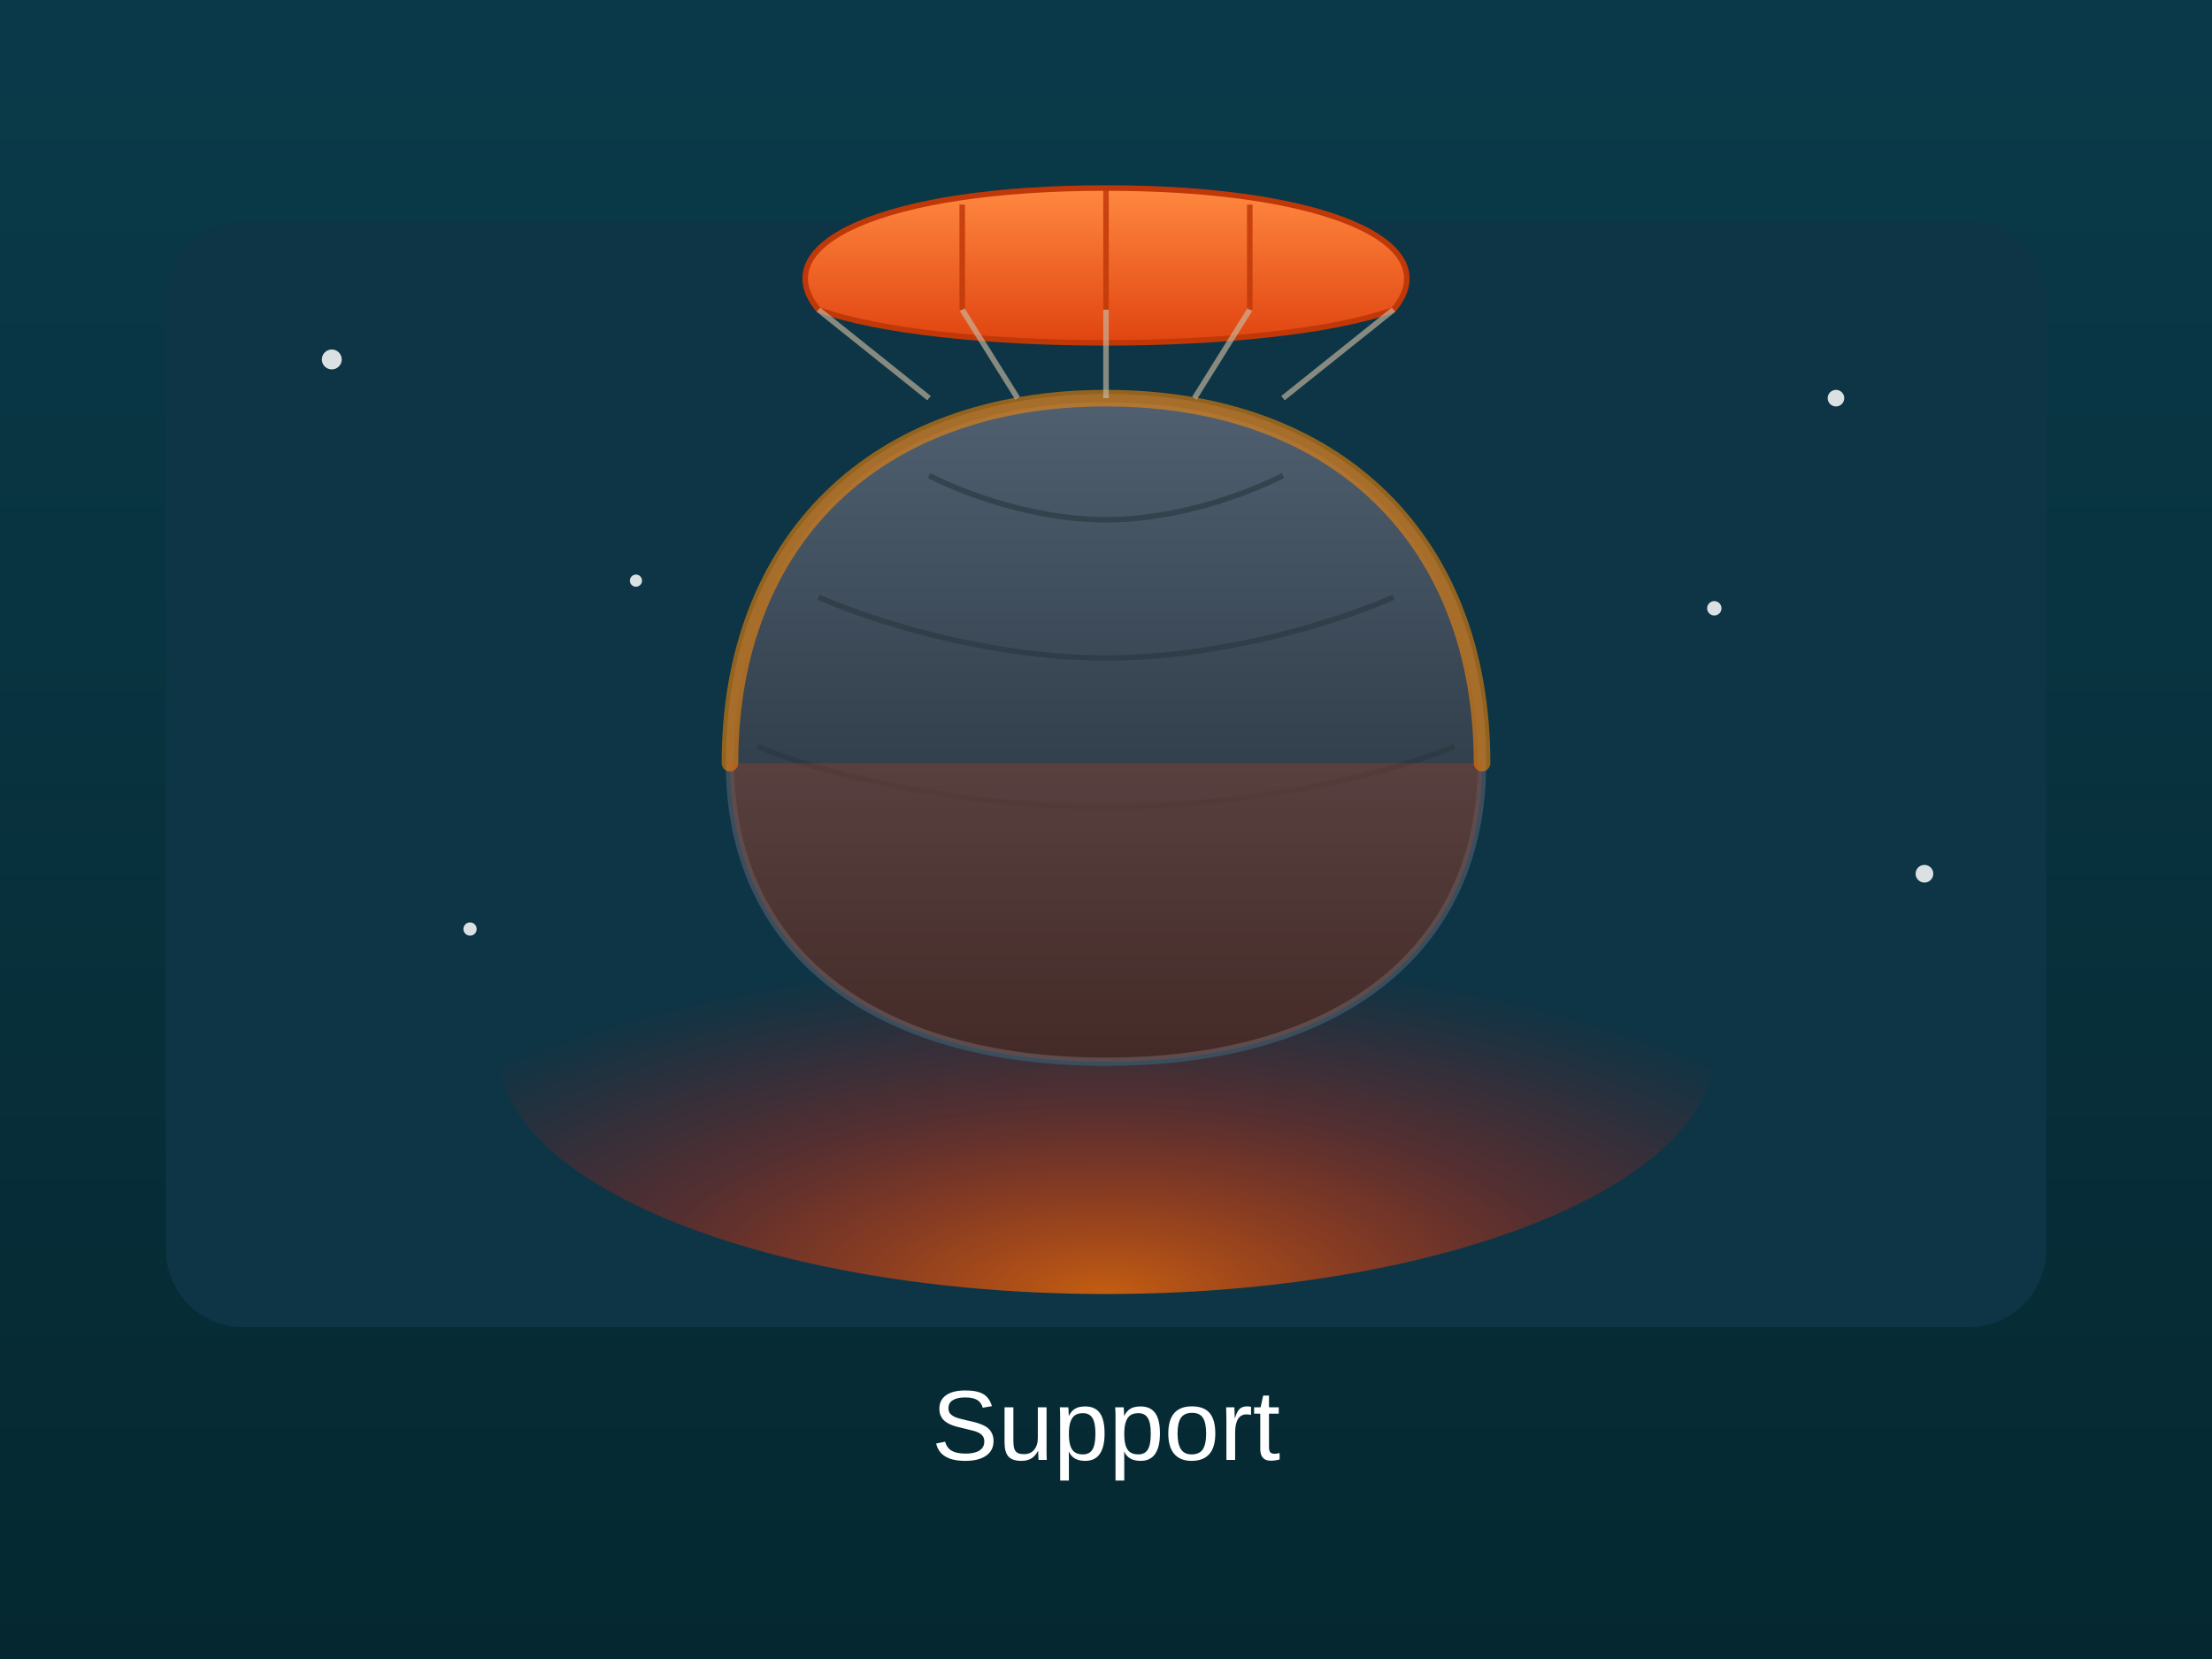
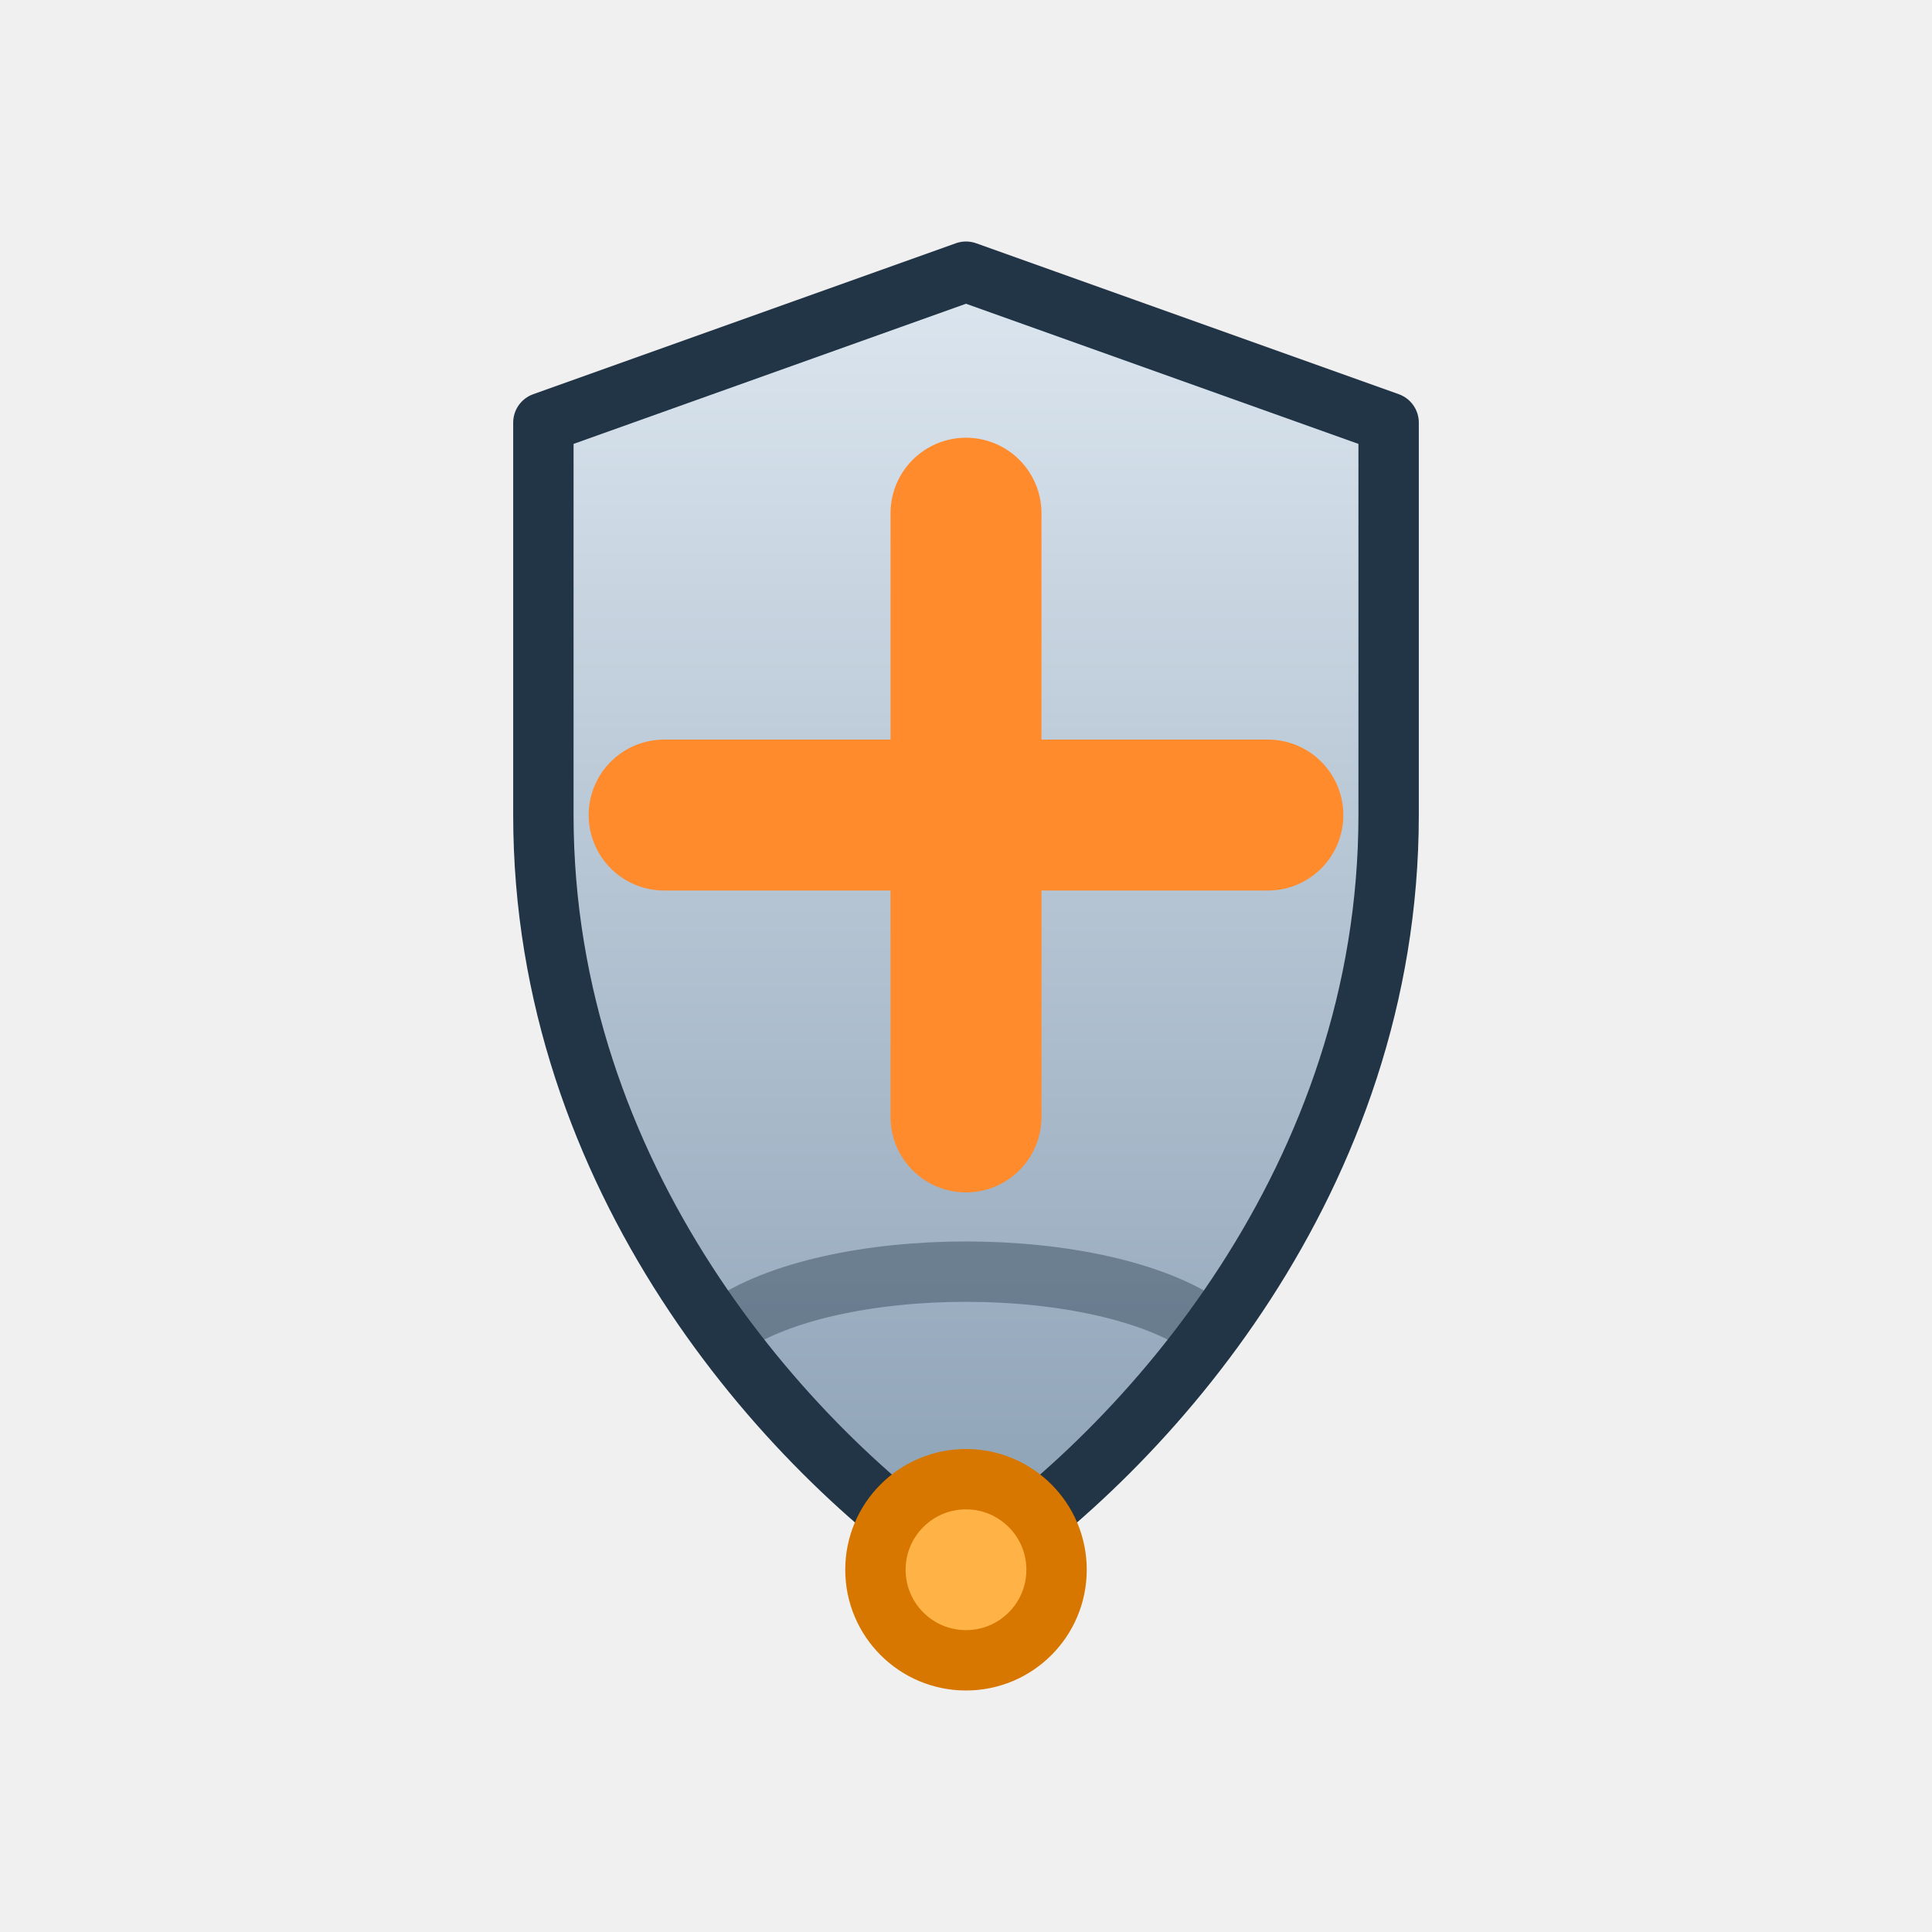
- <svg xmlns="http://www.w3.org/2000/svg" width="400" height="300" viewBox="0 0 400 300">
+ <svg xmlns="http://www.w3.org/2000/svg" width="128" height="128" viewBox="0 0 128 128">
  <defs>
-     <linearGradient id="suppBg" x1="0" x2="0" y1="0" y2="1">
-       <stop offset="0%" stop-color="#0a3a4a" />
-       <stop offset="100%" stop-color="#052830" />
-     </linearGradient>
-     <radialGradient id="glowGrad" cx="50%" cy="100%" r="70%">
-       <stop offset="0%" stop-color="#ff6b00" stop-opacity="0.75" />
-       <stop offset="55%" stop-color="#ff2200" stop-opacity="0.3" />
-       <stop offset="100%" stop-color="#ff0000" stop-opacity="0" />
-     </radialGradient>
-     <linearGradient id="shieldGrad" x1="0" x2="0" y1="0" y2="1">
-       <stop offset="0%" stop-color="#506070" />
-       <stop offset="100%" stop-color="#1a2530" />
-     </linearGradient>
-     <linearGradient id="chuteGrad" x1="0" x2="0" y1="0" y2="1">
-       <stop offset="0%" stop-color="#ff8840" />
-       <stop offset="100%" stop-color="#e04410" />
+     <linearGradient id="supportShield" x1="0" x2="0" y1="0" y2="1">
+       <stop offset="0%" stop-color="#dce6ef" />
+       <stop offset="100%" stop-color="#8ba0b5" />
    </linearGradient>
  </defs>
-   <rect width="100%" height="100%" fill="url(#suppBg)" />
-   <g transform="translate(200,130)">
-     <rect x="-170" y="-90" width="340" height="200" rx="14" fill="#0d3545" />
-     <ellipse cx="0" cy="60" rx="110" ry="44" fill="url(#glowGrad)" />
-     <path d="M -68 8 C -68 -32 -42 -58 0 -58 C 42 -58 68 -32 68 8 C 68 42 42 62 0 62 C -42 62 -68 42 -68 8 Z" fill="url(#shieldGrad)" stroke="#3a4e5e" stroke-width="1.5" />
-     <g stroke="#2a3840" stroke-width="1" fill="none" opacity="0.65">
-       <path d="M -63 5 C -46 12 -20 16 0 16 C 20 16 46 12 63 5" />
-       <path d="M -52 -22 C -38 -16 -18 -11 0 -11 C 18 -11 38 -16 52 -22" />
-       <path d="M -32 -44 C -22 -39 -10 -36 0 -36 C 10 -36 22 -39 32 -44" />
-     </g>
-     <path d="M -68 8 C -68 -32 -42 -58 0 -58 C 42 -58 68 -32 68 8" stroke="#ff8800" stroke-width="3" fill="none" opacity="0.55" stroke-linecap="round" />
-     <path d="M -68 8 C -68 42 -42 62 0 62 C 42 62 68 42 68 8" fill="#ff4400" opacity="0.18" />
-     <path d="M -52 -74 C -62 -86 -40 -96 0 -96 C 40 -96 62 -86 52 -74 C 30 -66 -30 -66 -52 -74 Z" fill="url(#chuteGrad)" stroke="#c03808" stroke-width="1" />
-     <g stroke="#c03808" stroke-width="1" opacity="0.85" fill="none">
-       <line x1="0" y1="-96" x2="0" y2="-74" />
-       <line x1="-26" y1="-93" x2="-26" y2="-74" />
-       <line x1="26" y1="-93" x2="26" y2="-74" />
-     </g>
-     <g stroke="#c8b8a0" stroke-width="1" opacity="0.65">
-       <line x1="-52" y1="-74" x2="-32" y2="-58" />
-       <line x1="-26" y1="-74" x2="-16" y2="-58" />
-       <line x1="0" y1="-74" x2="0" y2="-58" />
-       <line x1="26" y1="-74" x2="16" y2="-58" />
-       <line x1="52" y1="-74" x2="32" y2="-58" />
-     </g>
-     <g fill="#ffffff" fill-opacity="0.85">
-       <circle cx="-140" cy="-65" r="1.8" />
-       <circle cx="132" cy="-58" r="1.5" />
-       <circle cx="-115" cy="38" r="1.2" />
-       <circle cx="148" cy="28" r="1.6" />
-       <circle cx="-85" cy="-25" r="1.1" />
-       <circle cx="110" cy="-20" r="1.3" />
-     </g>
+   <g stroke="#213547" stroke-width="4" stroke-linecap="round" stroke-linejoin="round">
+     <path d="M64 18 L92 28 V54 C92 78 76 96 64 104 C52 96 36 78 36 54 V28 Z" fill="url(#supportShield)" />
+     <path d="M64 34 V74 M44 54 H84" fill="none" stroke="#ff8b2c" stroke-width="10" />
+     <path d="M48 88 C55 83 73 83 80 88" fill="none" opacity="0.4" />
+     <circle cx="64" cy="104" r="6" fill="#ffb347" stroke="#d77700" />
  </g>
-   <text x="200" y="264" font-size="18" font-family="Arial" fill="#ffffff" text-anchor="middle">Support</text>
</svg>
